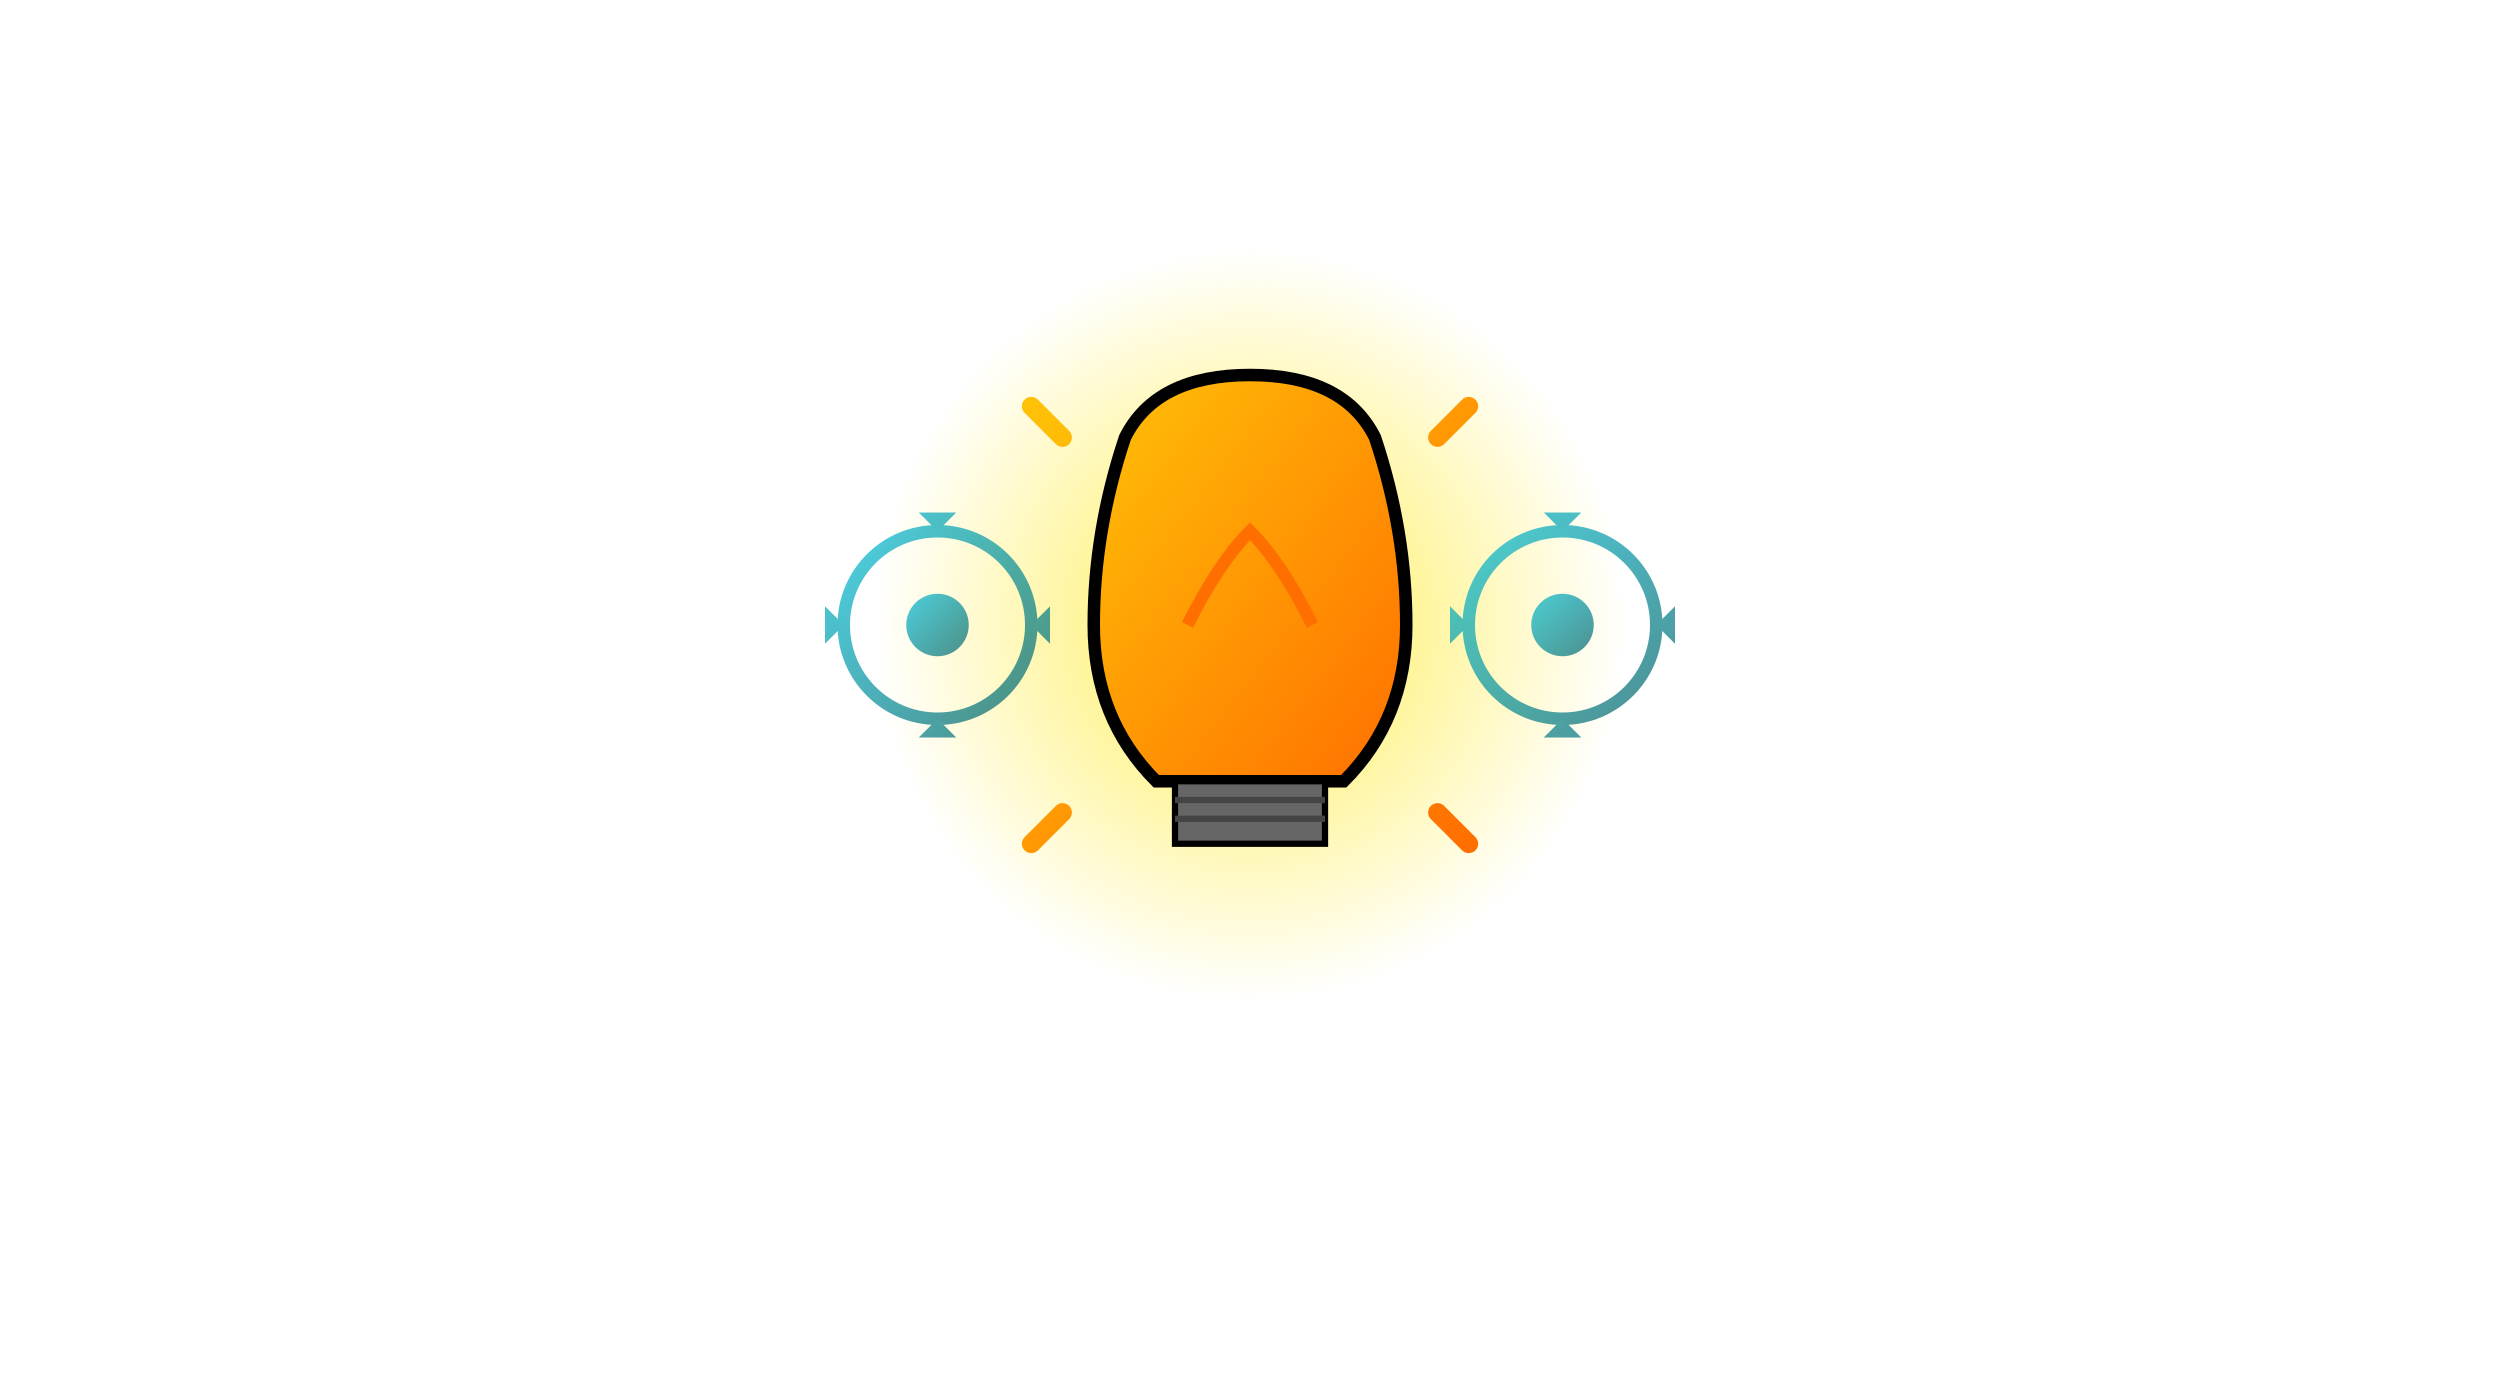
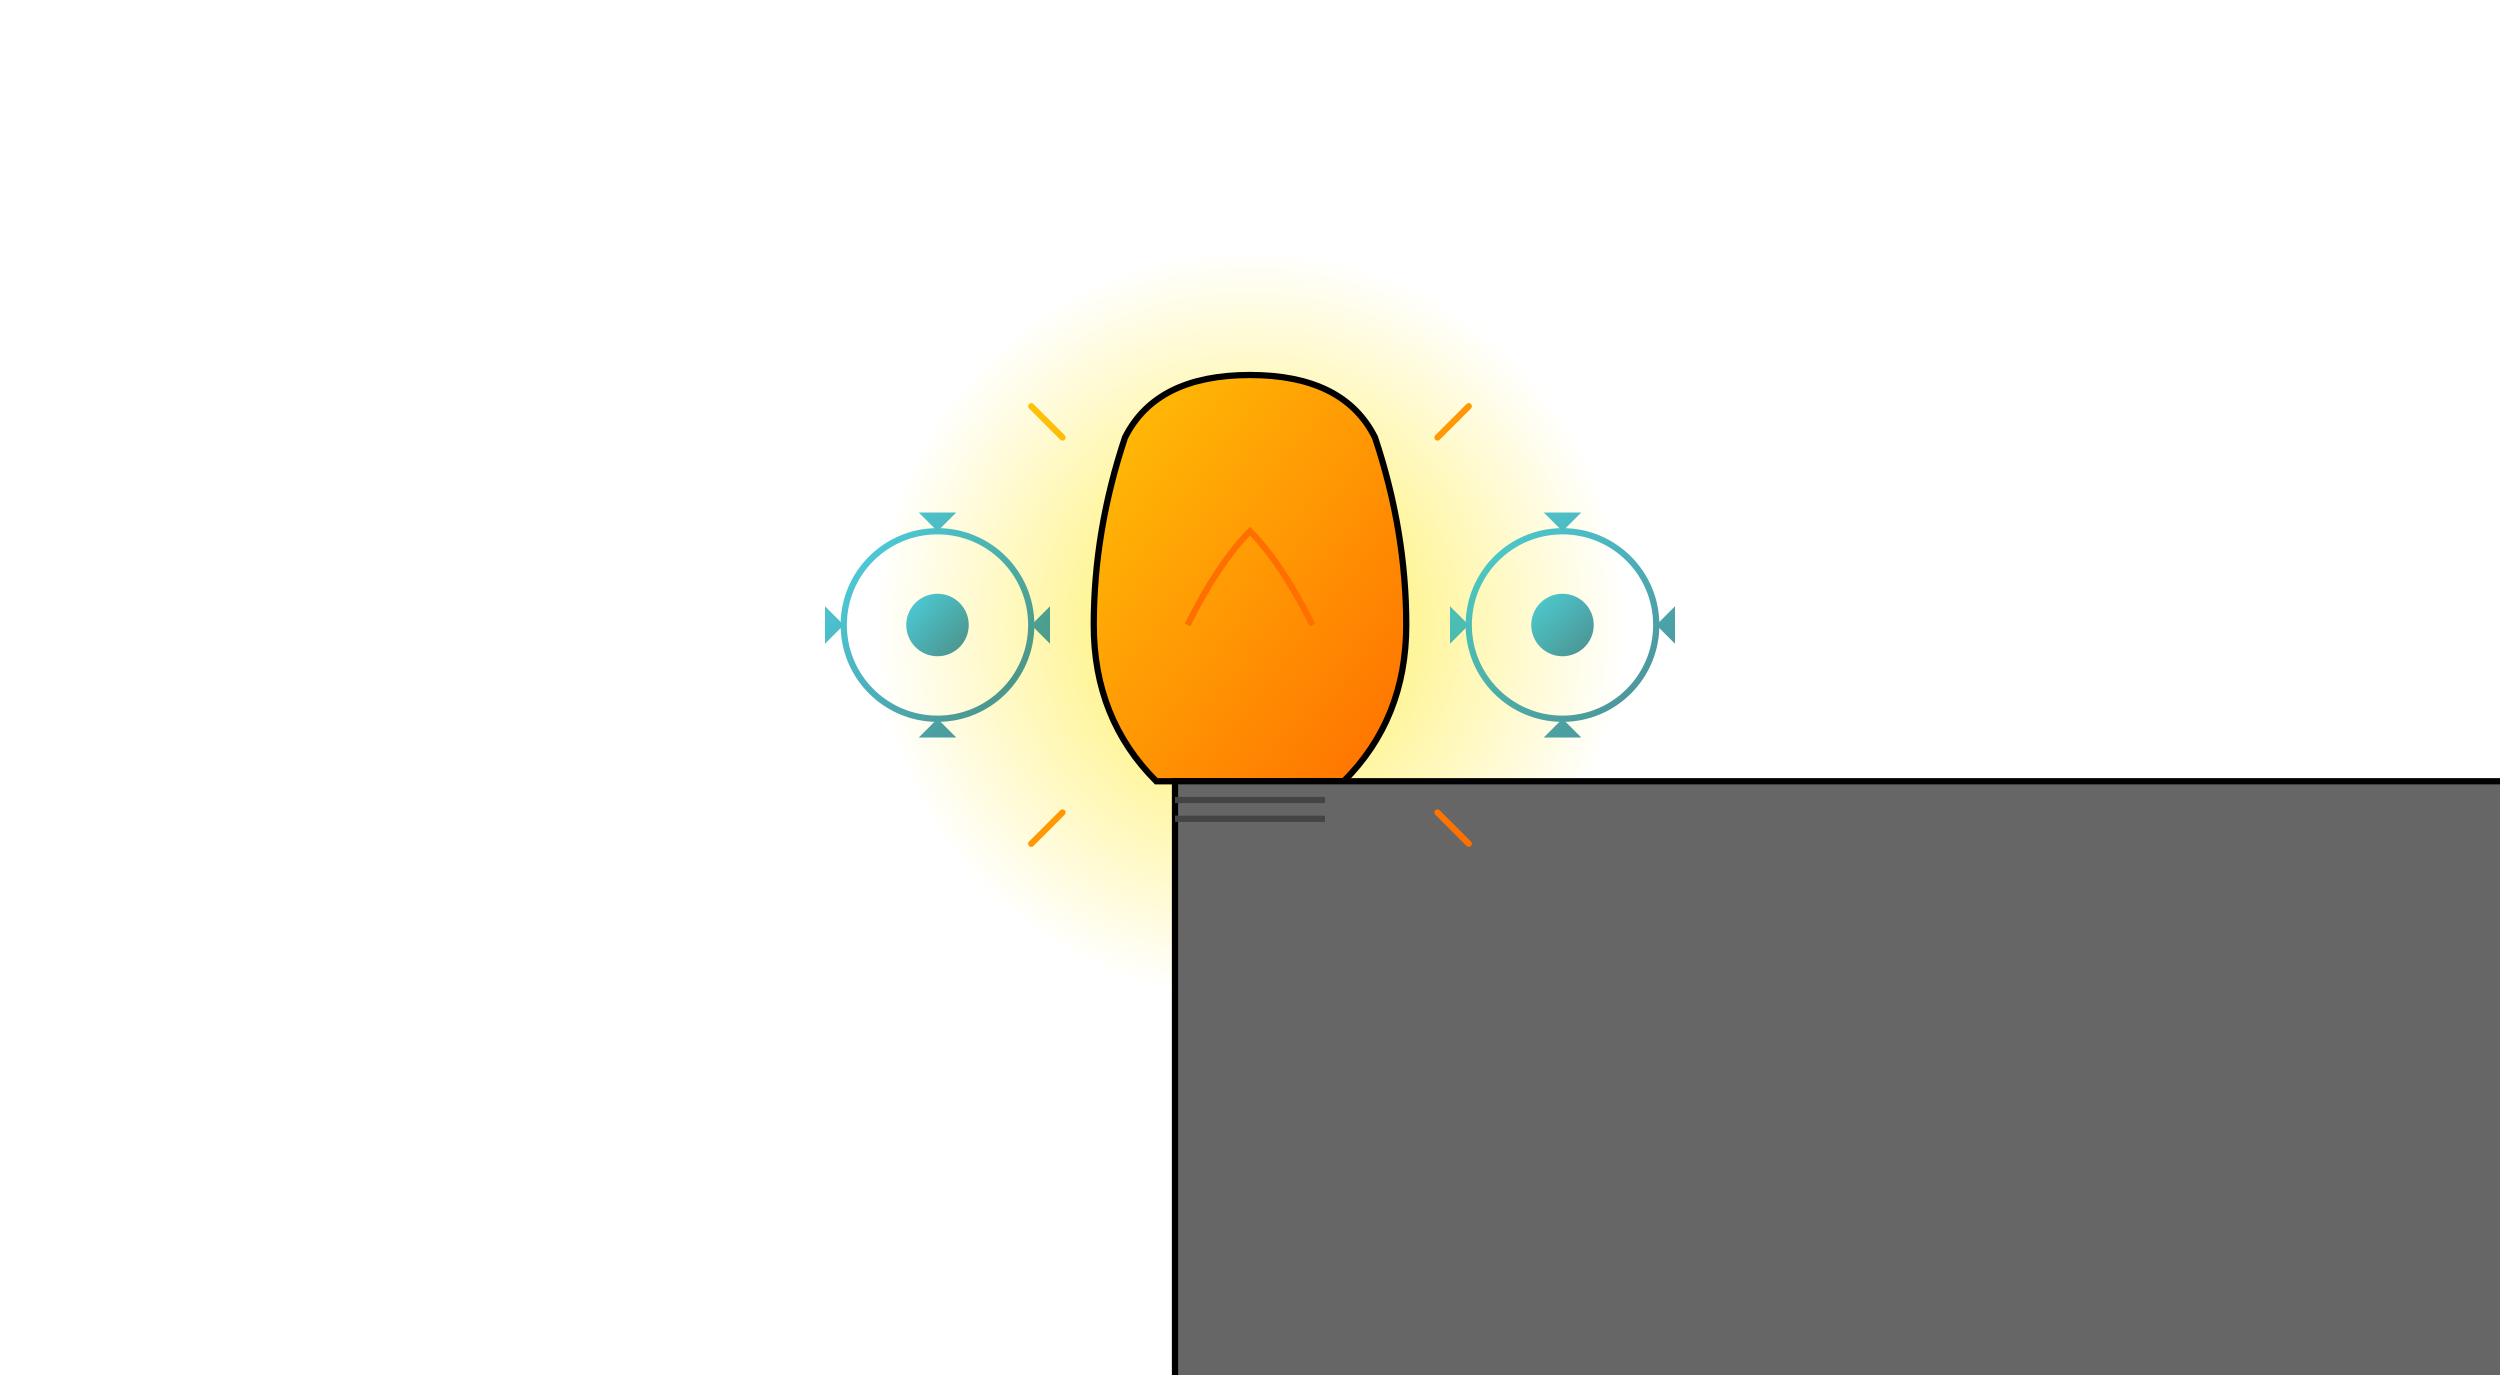
- <svg xmlns="http://www.w3.org/2000/svg" width="100%" height="220px" viewBox="0 0 400 220" style="background-color: #0a0a0a;">
+ <svg xmlns="http://www.w3.org/2000/svg" width="100%" height="100%" viewBox="0 0 400 220" preserveAspectRatio="xMidYMid meet" style="max-width: 100%; height: auto; display: block; margin: 0 auto; background-color: #0a0a0a;">
  <defs>
    <linearGradient id="invent-grad" x1="0%" y1="0%" x2="100%" y2="100%">
      <stop offset="0%" style="stop-color:#FFC107;" />
+       <animate attributeName="stop-color" values="#FFC107;#FFFFFF;#FFC107" dur="4s" repeatCount="indefinite" />
+       <animate attributeName="stop-opacity" values="0.3;0.8;0.3" dur="2s" repeatCount="indefinite" />
      <stop offset="100%" style="stop-color:#FF6F00;" />
    </linearGradient>
    <linearGradient id="invent-accent" x1="0%" y1="0%" x2="100%" y2="100%">
      <stop offset="0%" style="stop-color:#00BCD4;" />
+       <animate attributeName="stop-opacity" values="0.3;0.8;0.3" dur="2s" repeatCount="indefinite" />
      <stop offset="100%" style="stop-color:#006064;" />
    </linearGradient>
    <radialGradient id="bulb-glow">
      <stop offset="0%" stop-color="#FFEB3B" stop-opacity="0.9" />
+       <animate attributeName="stop-opacity" values="0.3;0.8;0.3" dur="2s" repeatCount="indefinite" />
      <stop offset="100%" stop-color="#FFEB3B" stop-opacity="0" />
    </radialGradient>
  </defs>
  <circle cx="200" cy="100" r="60" fill="url(#bulb-glow)" />
  <g transform="translate(200,100)">
-     <path d="M-20,-30 Q-25,-15 -25,0 Q-25,15 -15,25 L15,25 Q25,15 25,0 Q25,-15 20,-30 Q15,-40 0,-40 Q-15,-40 -20,-30 Z" fill="url(#invent-grad)" stroke="#000" stroke-width="2" />
-     <path d="M-10,0 Q-5,-10 0,-15 Q5,-10 10,0" fill="none" stroke="#FF6F00" stroke-width="2" />
-     <rect x="-12" y="25" width="24" height="10" fill="#666" stroke="#000" stroke-width="1" />
+     <path d="M-20,-30 Q-25,-15 -25,0 Q-25,15 -15,25 L15,25 Q25,15 25,0 Q25,-15 20,-30 Q15,-40 0,-40 Q-15,-40 -20,-30 Z" fill="url(#invent-grad)" stroke="#000" stroke-width="1" />
+     <path d="M-10,0 Q-5,-10 0,-15 Q5,-10 10,0" fill="none" stroke="#FF6F00" stroke-width="1" />
+     <rect x="-12" y="25" width="100%" height="100%" fill="#666" stroke="#000" stroke-width="1" />
    <line x1="-12" y1="28" x2="12" y2="28" stroke="#444" stroke-width="1" />
    <line x1="-12" y1="31" x2="12" y2="31" stroke="#444" stroke-width="1" />
  </g>
  <g transform="translate(150,100)" opacity="0.7">
-     <circle r="15" fill="none" stroke="url(#invent-accent)" stroke-width="2" />
+     <circle r="15" fill="none" stroke="url(#invent-accent)" stroke-width="1" />
    <path d="M0,-15 L3,-18 L-3,-18 Z M15,0 L18,3 L18,-3 Z M0,15 L-3,18 L3,18 Z M-15,0 L-18,-3 L-18,3 Z" fill="url(#invent-accent)" />
    <circle r="5" fill="url(#invent-accent)" />
  </g>
  <g transform="translate(250,100)" opacity="0.7">
-     <circle r="15" fill="none" stroke="url(#invent-accent)" stroke-width="2" />
+     <circle r="15" fill="none" stroke="url(#invent-accent)" stroke-width="1" />
    <path d="M0,-15 L3,-18 L-3,-18 Z M15,0 L18,3 L18,-3 Z M0,15 L-3,18 L3,18 Z M-15,0 L-18,-3 L-18,3 Z" fill="url(#invent-accent)" />
    <circle r="5" fill="url(#invent-accent)" />
  </g>
  <g opacity="0.3">
-     <line x1="100" y1="50" x2="300" y2="50" stroke="url(#invent-accent)" stroke-width="0.5" stroke-dasharray="5,5" />
-     <line x1="100" y1="150" x2="300" y2="150" stroke="url(#invent-accent)" stroke-width="0.5" stroke-dasharray="5,5" />
-     <line x1="100" y1="50" x2="100" y2="150" stroke="url(#invent-accent)" stroke-width="0.5" stroke-dasharray="5,5" />
-     <line x1="300" y1="50" x2="300" y2="150" stroke="url(#invent-accent)" stroke-width="0.5" stroke-dasharray="5,5" />
+     <line x1="100" y1="50" x2="300" y2="50" stroke="url(#invent-accent)" stroke-width="1" stroke-dasharray="5,5" />
+     <line x1="100" y1="150" x2="300" y2="150" stroke="url(#invent-accent)" stroke-width="1" stroke-dasharray="5,5" />
+     <line x1="100" y1="50" x2="100" y2="150" stroke="url(#invent-accent)" stroke-width="1" stroke-dasharray="5,5" />
+     <line x1="300" y1="50" x2="300" y2="150" stroke="url(#invent-accent)" stroke-width="1" stroke-dasharray="5,5" />
  </g>
  <g transform="translate(200,100)">
-     <path d="M-35,-35 L-30,-30 M35,-35 L30,-30 M-35,35 L-30,30 M35,35 L30,30" stroke="url(#invent-grad)" stroke-width="3" stroke-linecap="round" />
+     <path d="M-35,-35 L-30,-30 M35,-35 L30,-30 M-35,35 L-30,30 M35,35 L30,30" stroke="url(#invent-grad)" stroke-width="1" stroke-linecap="round" />
  </g>
</svg>
